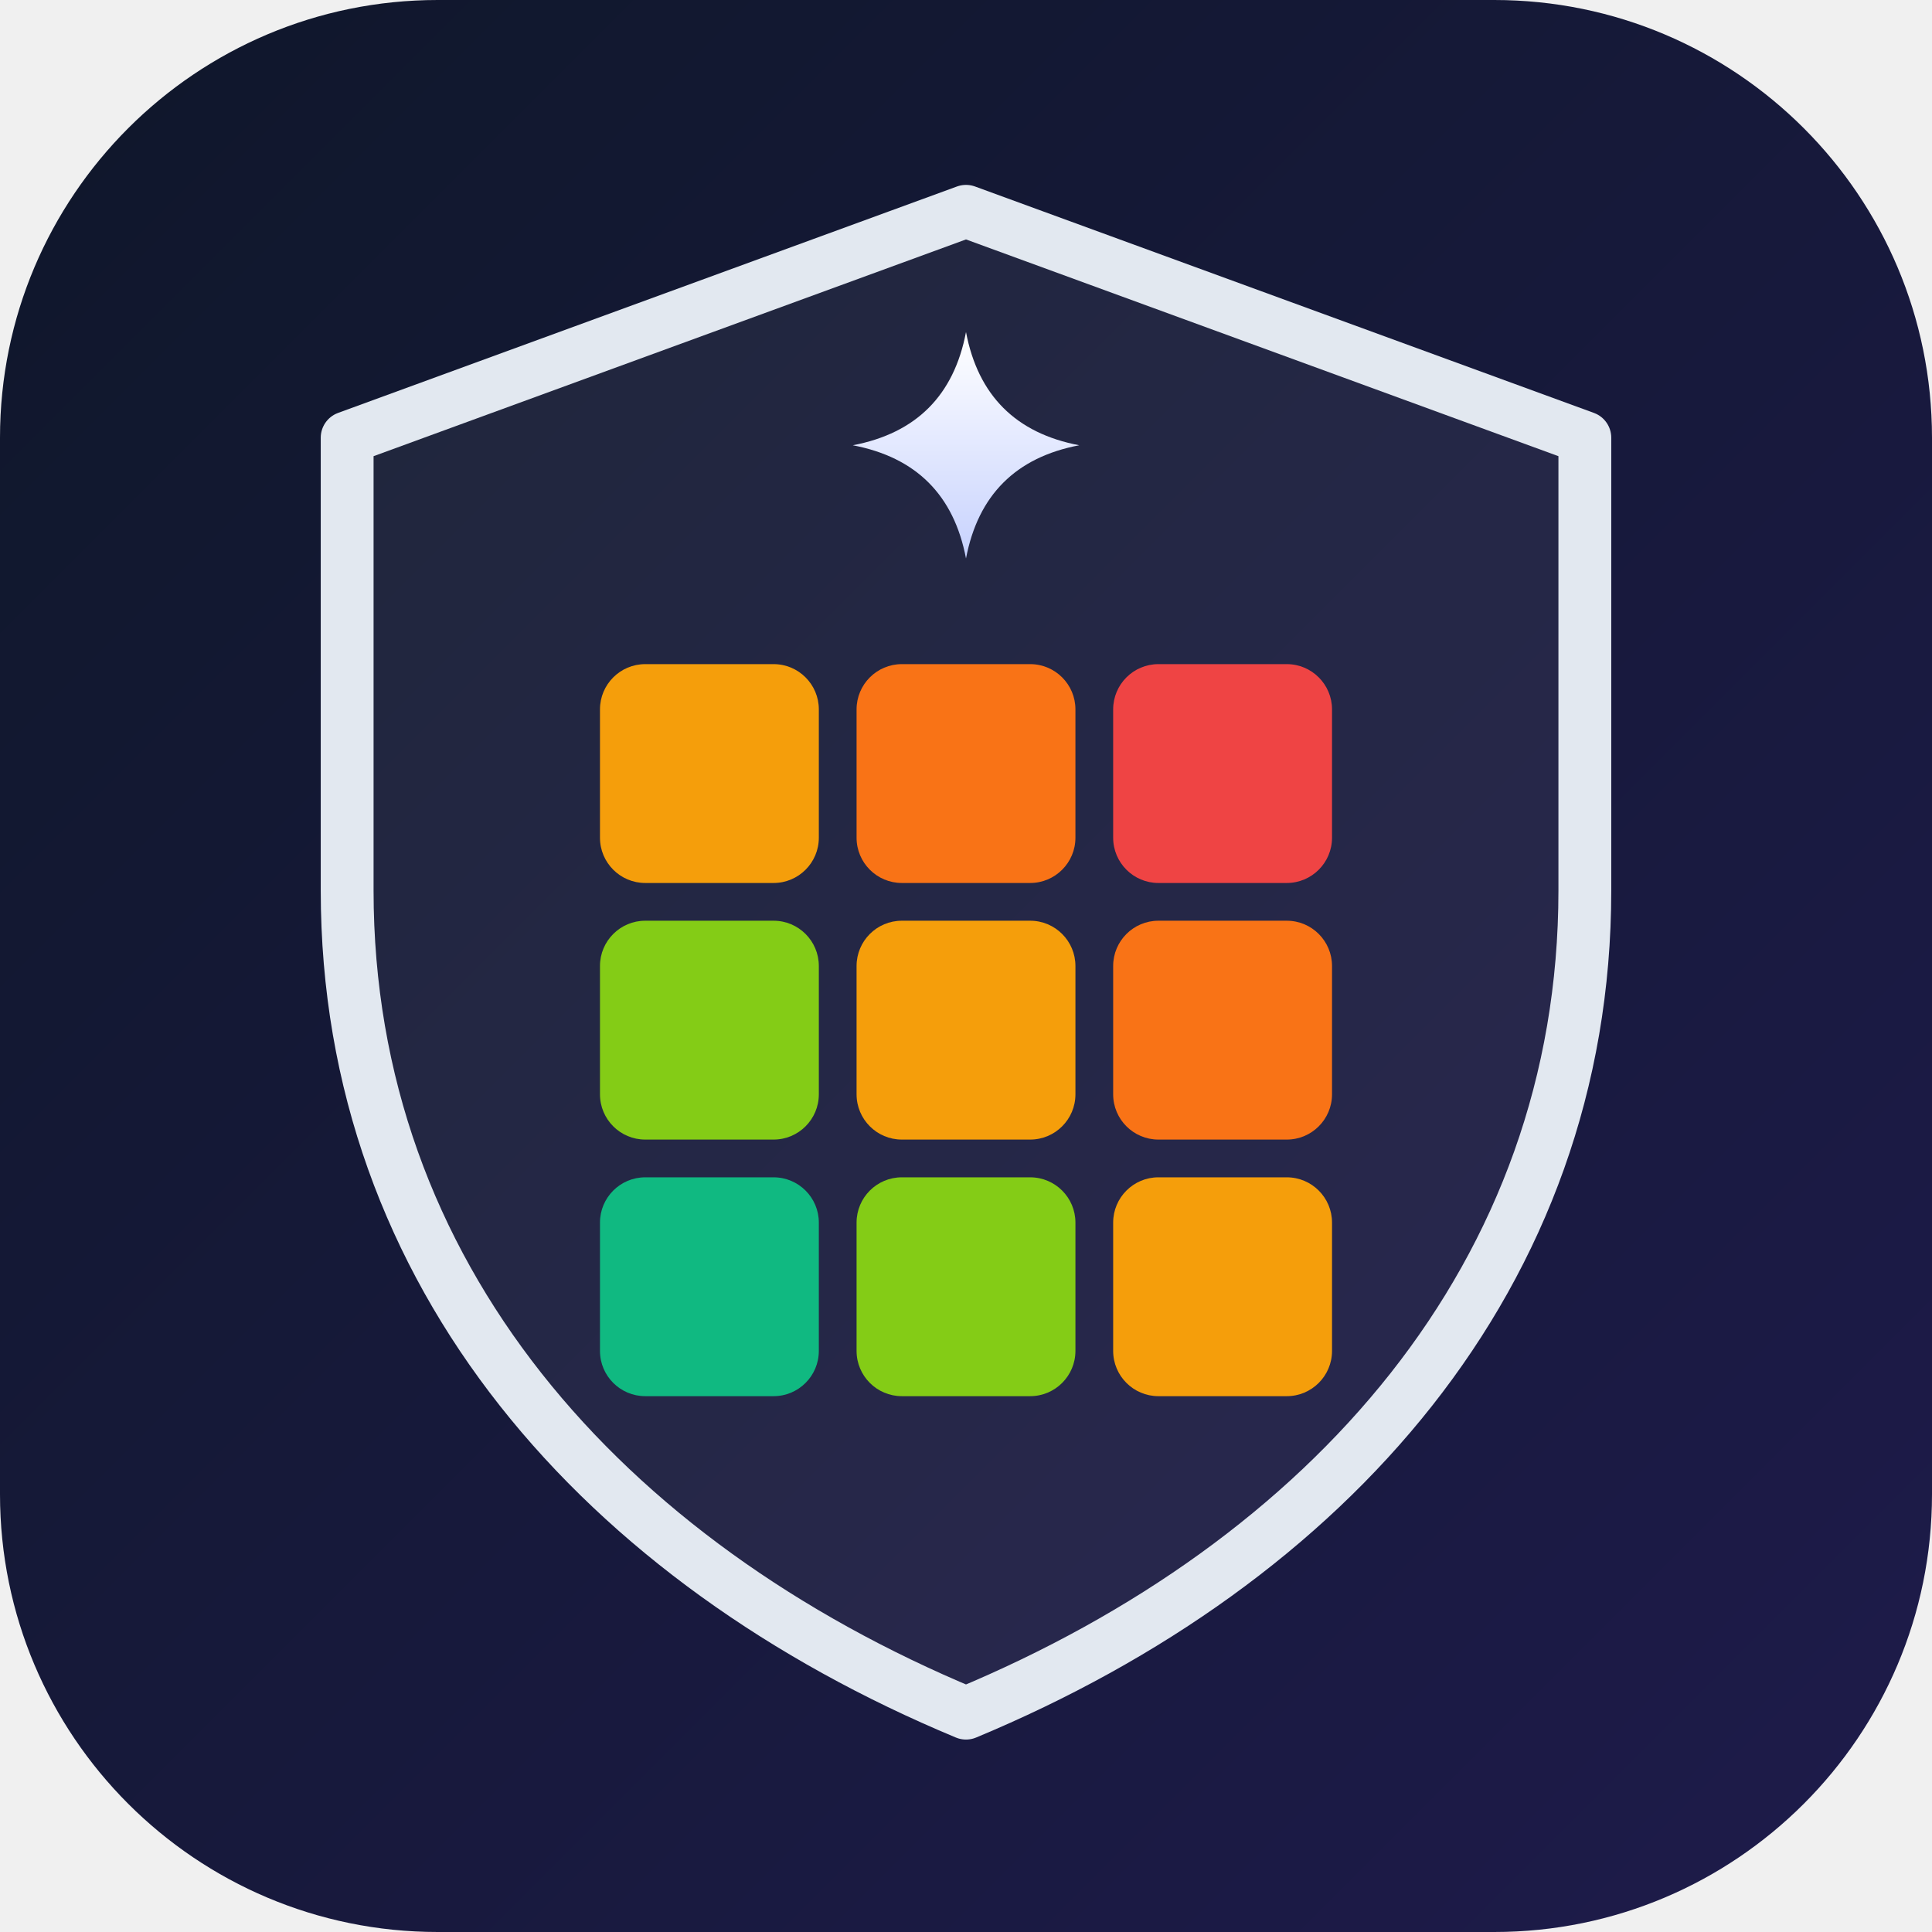
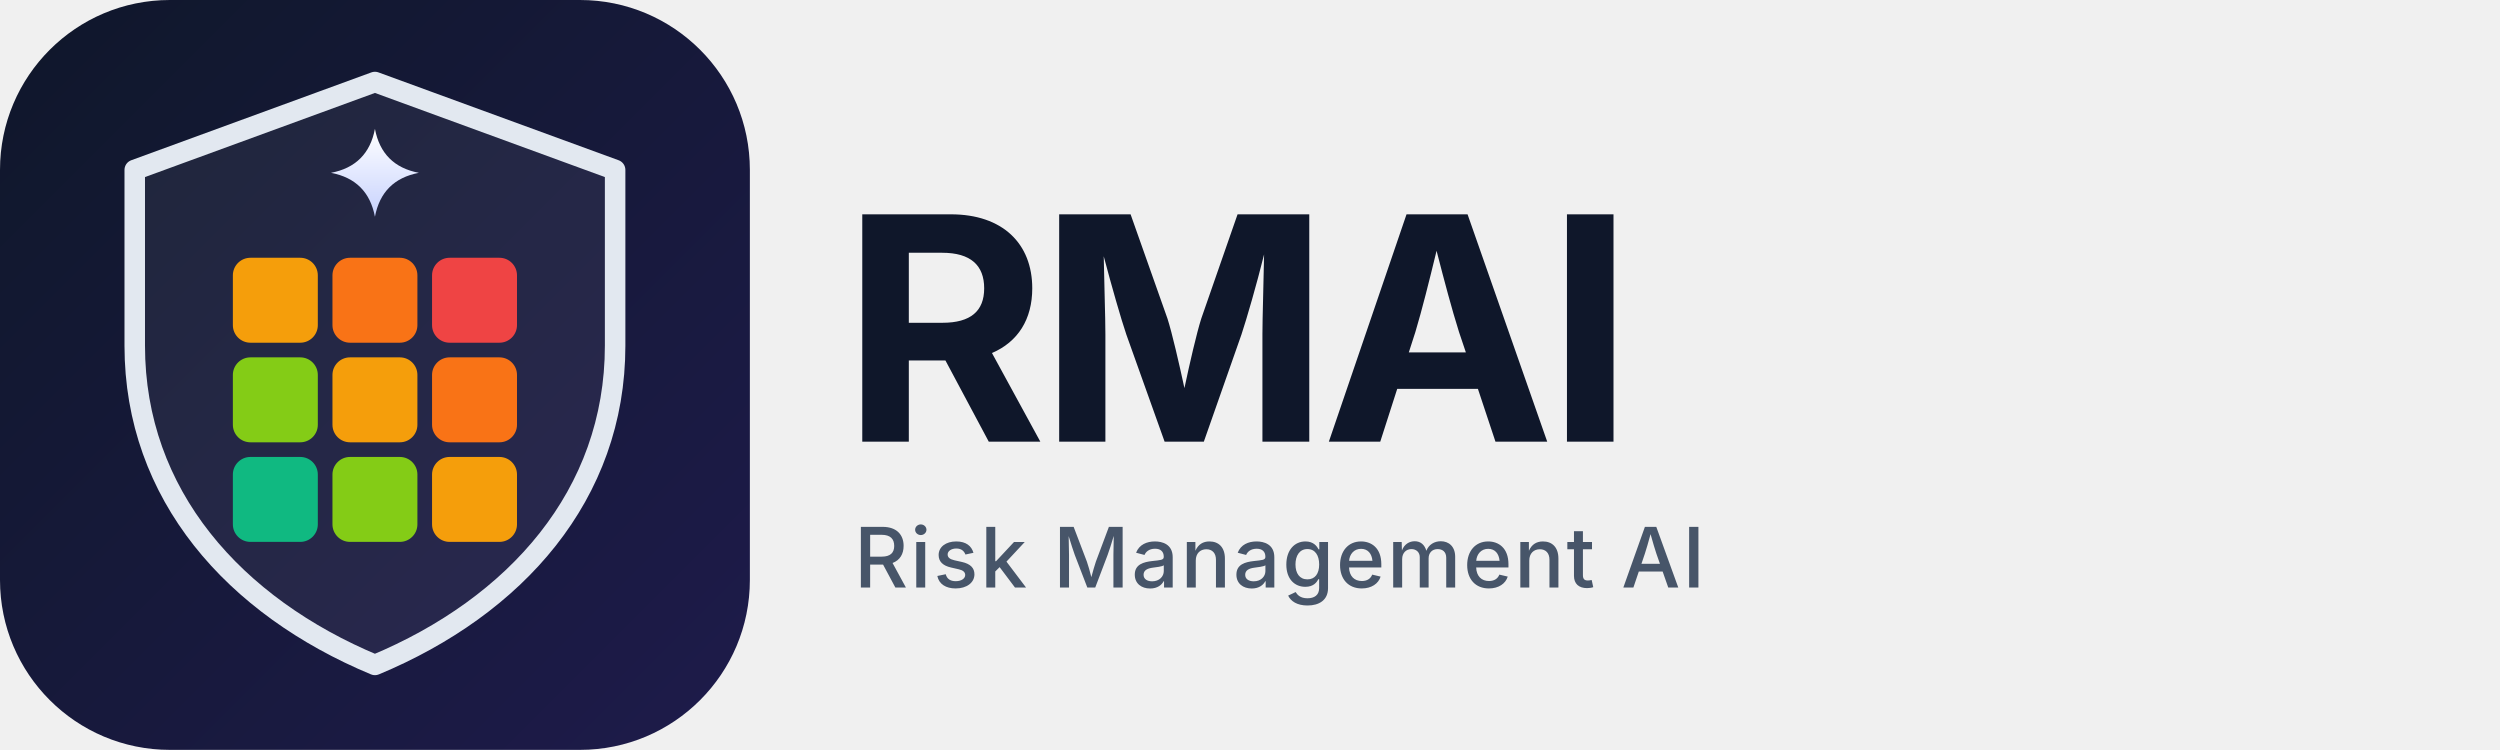
- <svg xmlns="http://www.w3.org/2000/svg" width="512" height="512" viewBox="0 0 512 512" role="img" aria-label="RMAI">
+ <svg xmlns="http://www.w3.org/2000/svg" width="1200" height="360" viewBox="0 0 1200 360" role="img" aria-label="RMAI">
  <defs>
    <linearGradient id="rmai-bg" x1="0" y1="0" x2="1" y2="1">
      <stop offset="0" stop-color="#0f172a" />
      <stop offset="1" stop-color="#1e1b4b" />
    </linearGradient>
    <linearGradient id="rmai-spark" x1="0" y1="0" x2="0" y2="1">
      <stop offset="0" stop-color="#ffffff" />
      <stop offset="1" stop-color="#c7d2fe" />
    </linearGradient>
    <clipPath id="rmai-shield">
      <path d="M256 56 L420 116 V236 C420 338 352 414 256 454 C160 414 92 338 92 236 V116 Z" />
    </clipPath>
  </defs>
-   <rect width="512" height="512" rx="116" fill="url(#rmai-bg)" />
-   <path d="M256 56 L420 116 V236 C420 338 352 414 256 454 C160 414 92 338 92 236 V116 Z" fill="#ffffff" fill-opacity="0.06" stroke="#e2e8f0" stroke-width="14" stroke-linejoin="round" />
-   <g clip-path="url(#rmai-shield)">
-     <rect x="159" y="176" width="58" height="58" rx="12" fill="#f59e0b" />
-     <rect x="227" y="176" width="58" height="58" rx="12" fill="#f97316" />
-     <rect x="295" y="176" width="58" height="58" rx="12" fill="#ef4444" />
-     <rect x="159" y="244" width="58" height="58" rx="12" fill="#84cc16" />
-     <rect x="227" y="244" width="58" height="58" rx="12" fill="#f59e0b" />
-     <rect x="295" y="244" width="58" height="58" rx="12" fill="#f97316" />
-     <rect x="159" y="312" width="58" height="58" rx="12" fill="#10b981" />
-     <rect x="227" y="312" width="58" height="58" rx="12" fill="#84cc16" />
-     <rect x="295" y="312" width="58" height="58" rx="12" fill="#f59e0b" />
+   <g transform="scale(0.703)">
+     <rect width="512" height="512" rx="116" fill="url(#rmai-bg)" />
+     <path d="M256 56 L420 116 V236 C420 338 352 414 256 454 C160 414 92 338 92 236 V116 Z" fill="#ffffff" fill-opacity="0.06" stroke="#e2e8f0" stroke-width="14" stroke-linejoin="round" />
+     <g clip-path="url(#rmai-shield)">
+       <rect x="159" y="176" width="58" height="58" rx="12" fill="#f59e0b" />
+       <rect x="227" y="176" width="58" height="58" rx="12" fill="#f97316" />
+       <rect x="295" y="176" width="58" height="58" rx="12" fill="#ef4444" />
+       <rect x="159" y="244" width="58" height="58" rx="12" fill="#84cc16" />
+       <rect x="227" y="244" width="58" height="58" rx="12" fill="#f59e0b" />
+       <rect x="295" y="244" width="58" height="58" rx="12" fill="#f97316" />
+       <rect x="159" y="312" width="58" height="58" rx="12" fill="#10b981" />
+       <rect x="227" y="312" width="58" height="58" rx="12" fill="#84cc16" />
+       <rect x="295" y="312" width="58" height="58" rx="12" fill="#f59e0b" />
+     </g>
+     <path d="M256 88 Q260.8 113.2 286 118 Q260.8 122.8 256 148 Q251.2 122.8 226 118 Q251.2 113.2 256 88 Z" fill="url(#rmai-spark)" />
  </g>
-   <path d="M256 88 Q260.8 113.2 286 118 Q260.8 122.8 256 148 Q251.2 122.8 226 118 Q251.2 113.2 256 88 Z" fill="url(#rmai-spark)" />
+   <text x="404" y="212" font-family="Inter, 'Segoe UI', Roboto, Arial, sans-serif" font-size="150" font-weight="700" letter-spacing="-4" fill="#0f172a">RMAI</text>
+   <text x="410" y="282" font-family="Inter, 'Segoe UI', Roboto, Arial, sans-serif" font-size="40" font-weight="500" letter-spacing="1" fill="#475569">Risk Management AI</text>
</svg>
